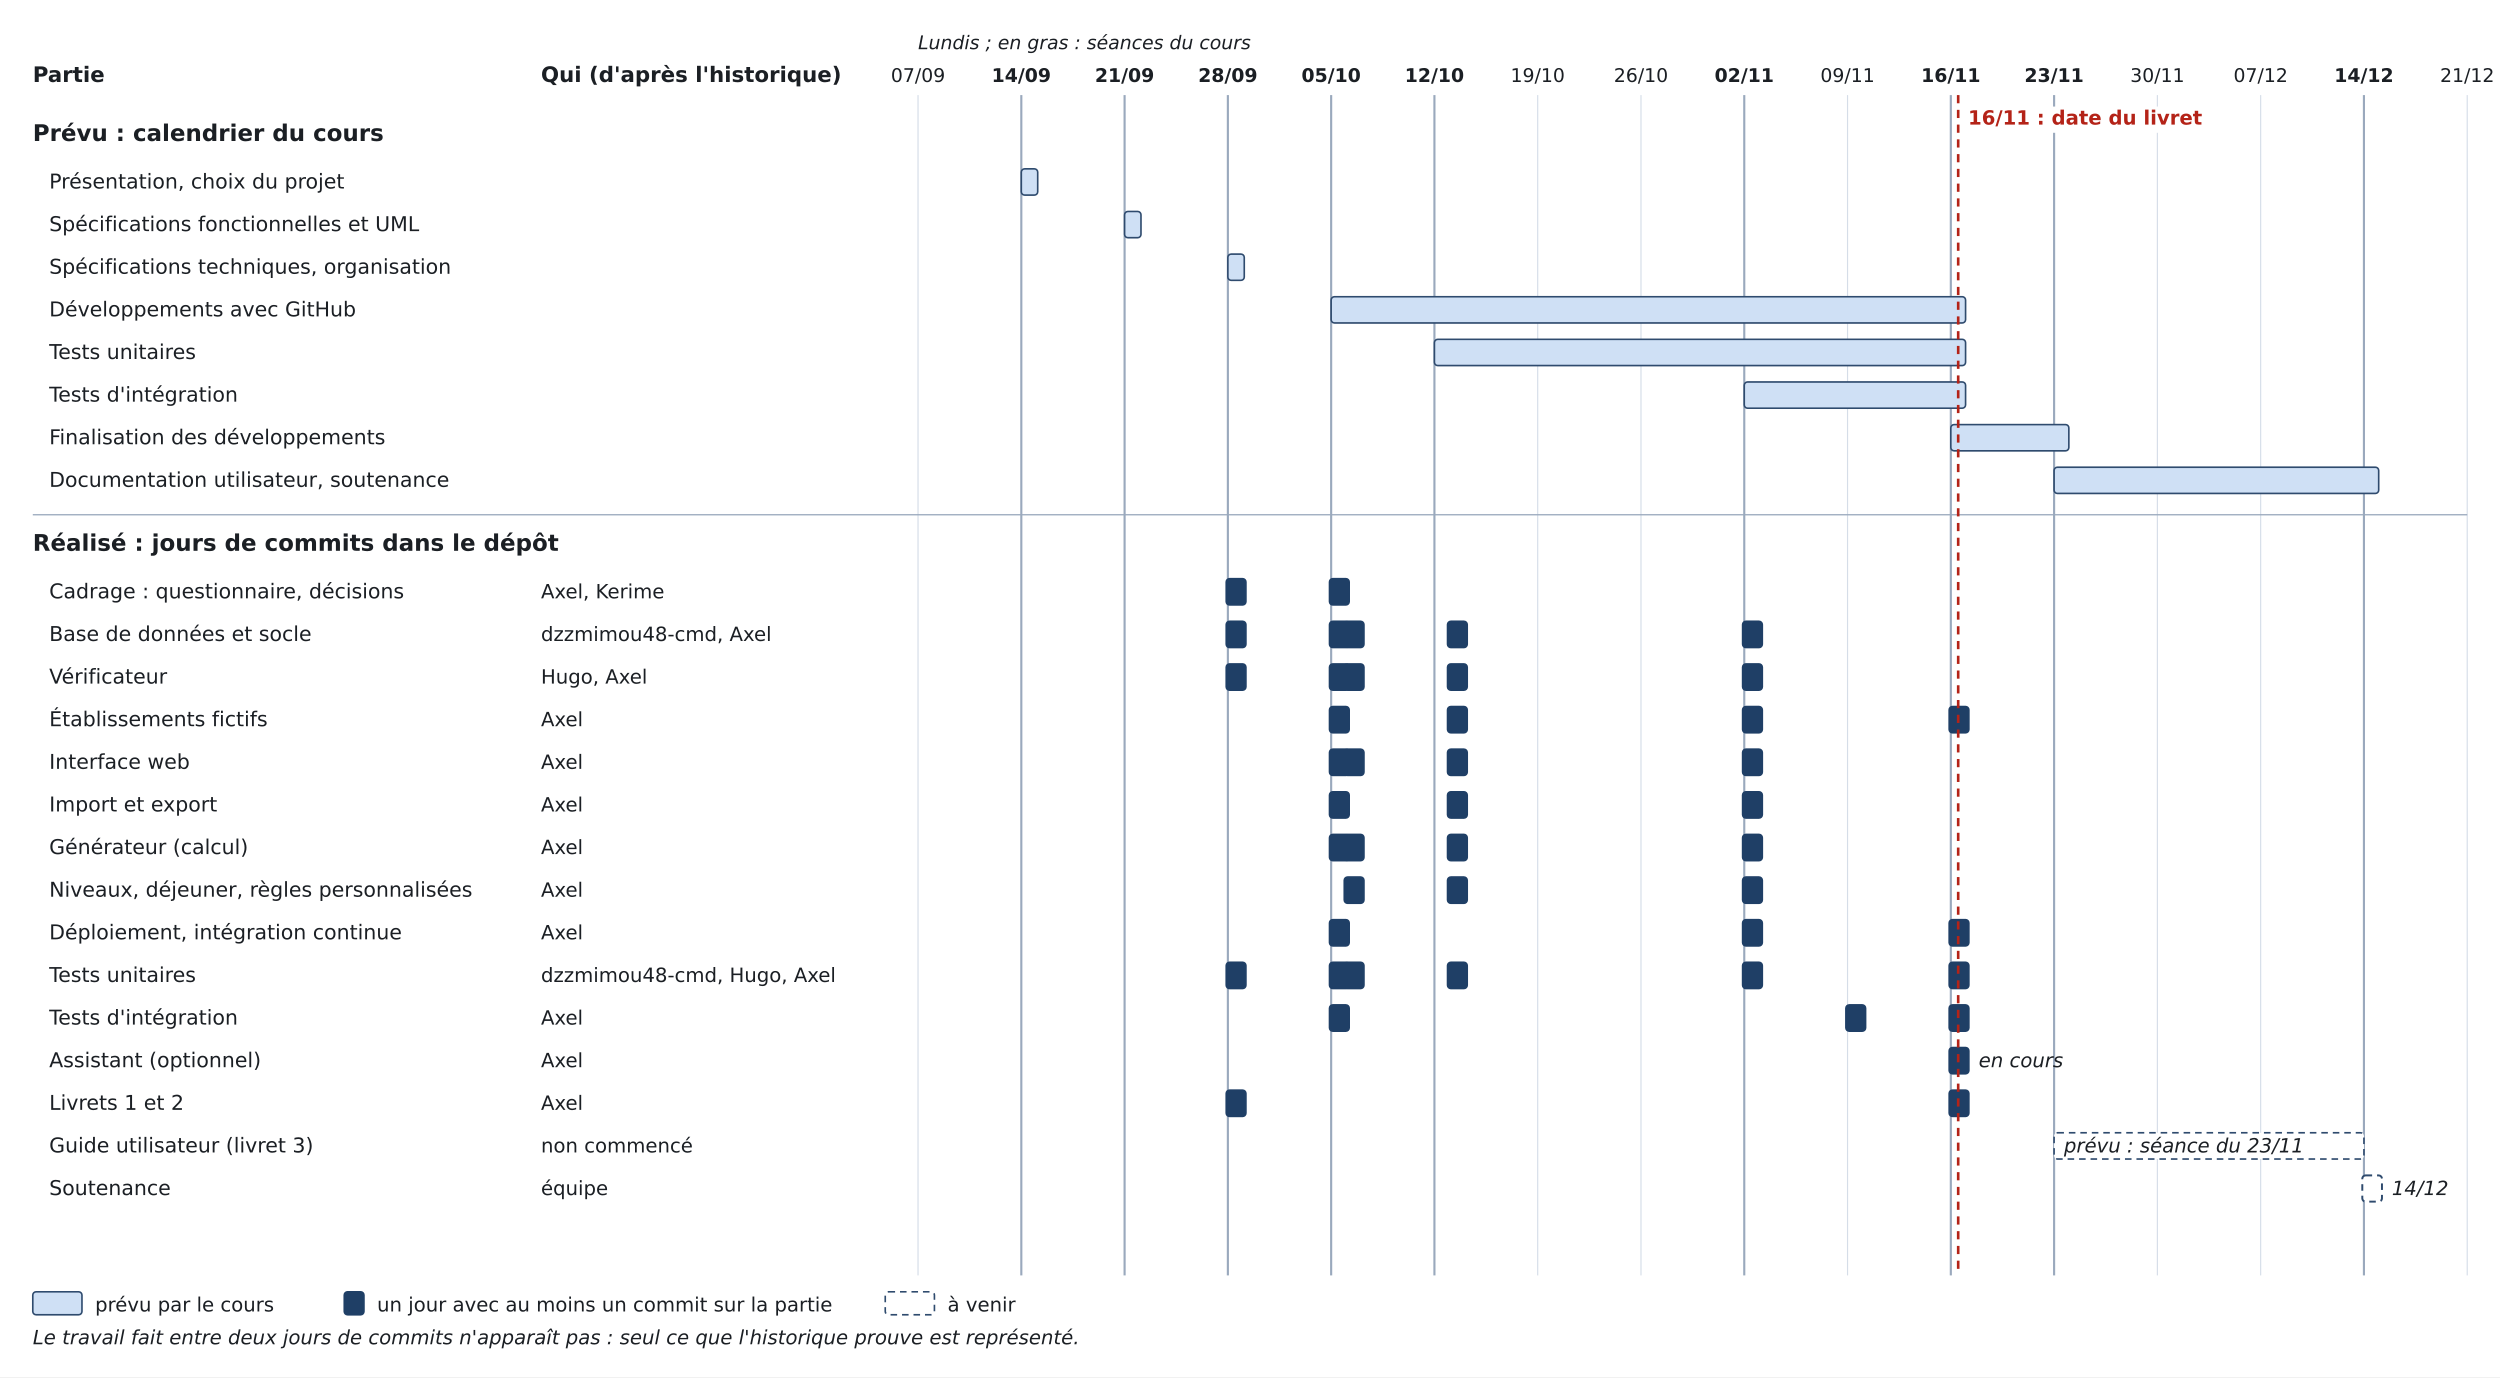
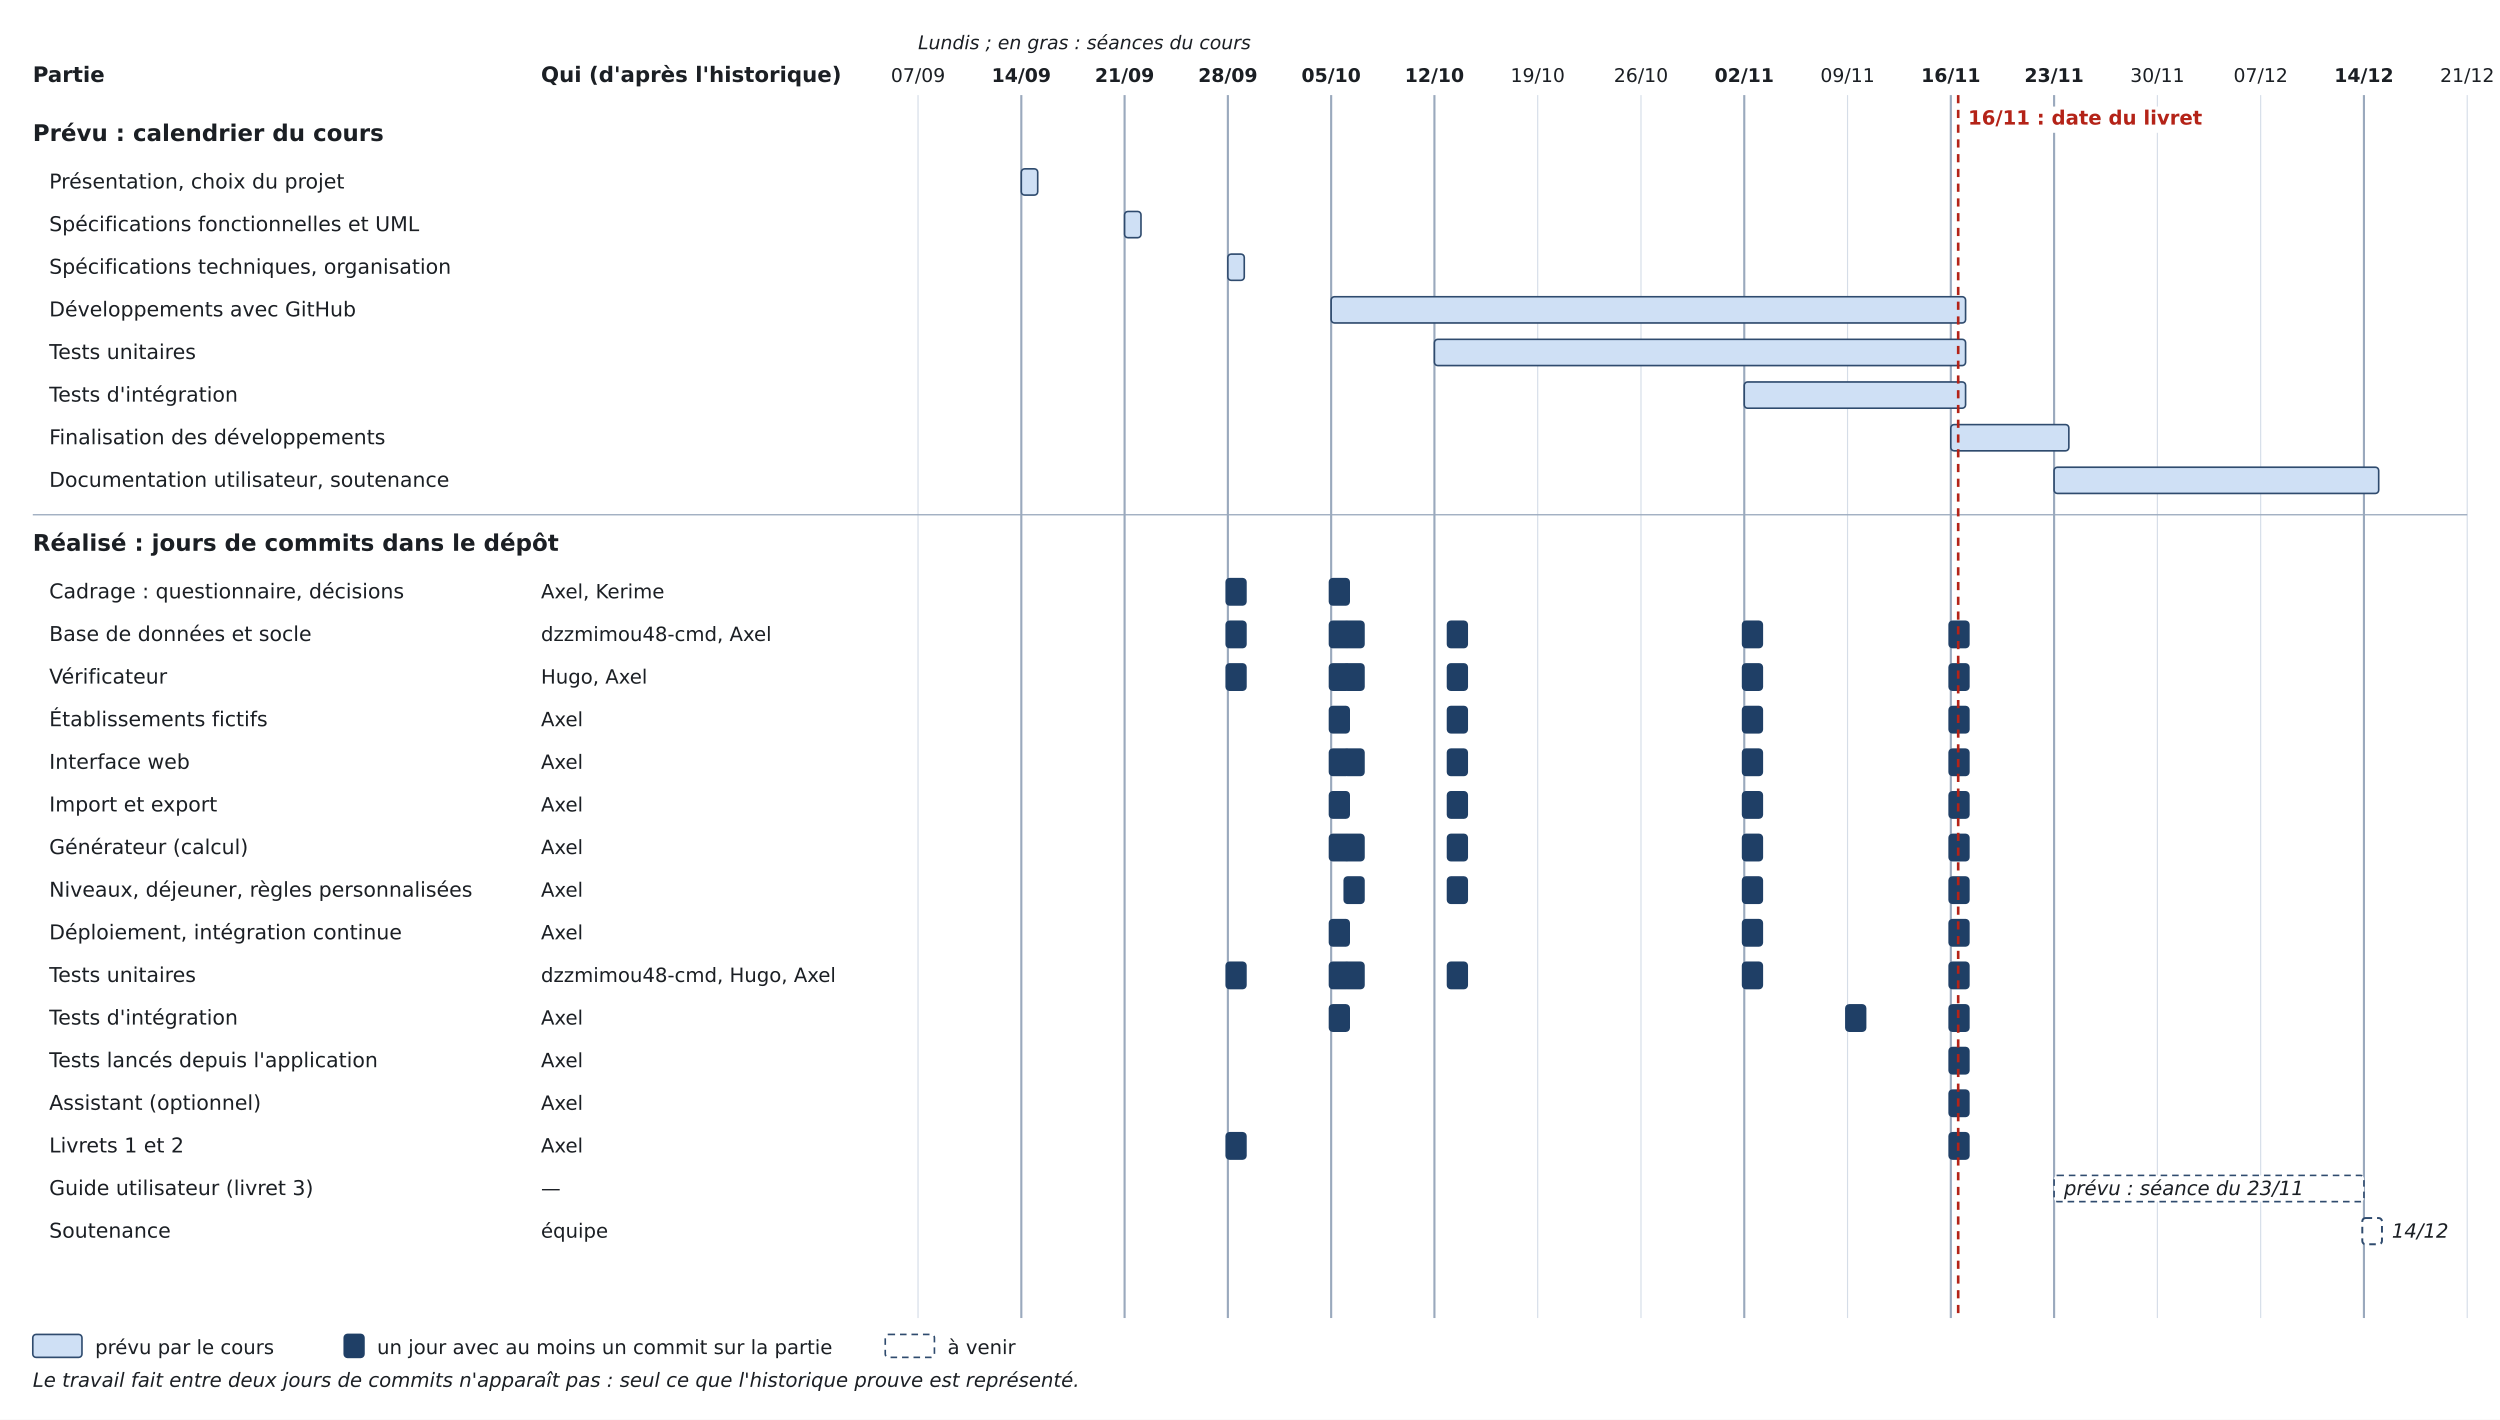
- <svg xmlns="http://www.w3.org/2000/svg" width="1525" height="840" viewBox="0 0 1525 840" font-family="Segoe UI, DejaVu Sans, Helvetica, Arial, sans-serif">
-   <rect x="0" y="0" width="1525" height="840" fill="#ffffff" />
-   <polyline points="560.0,58.0 560.0,778.0" fill="none" stroke="#d5dde8" stroke-width="0.7" />
+ <svg xmlns="http://www.w3.org/2000/svg" width="1525" height="866" viewBox="0 0 1525 866" font-family="Segoe UI, DejaVu Sans, Helvetica, Arial, sans-serif">
+   <rect x="0" y="0" width="1525" height="866" fill="#ffffff" />
+   <polyline points="560.0,58.0 560.0,804.0" fill="none" stroke="#d5dde8" stroke-width="0.7" />
  <text x="560.0" y="50.0" font-size="11.5" text-anchor="middle" fill="#1b1f24">07/09</text>
-   <polyline points="623.0,58.0 623.0,778.0" fill="none" stroke="#9aa9bd" stroke-width="1.3" />
+   <polyline points="623.0,58.0 623.0,804.0" fill="none" stroke="#9aa9bd" stroke-width="1.3" />
  <text x="623.0" y="50.0" font-size="11.5" text-anchor="middle" fill="#1b1f24" font-weight="700">14/09</text>
-   <polyline points="686.0,58.0 686.0,778.0" fill="none" stroke="#9aa9bd" stroke-width="1.3" />
+   <polyline points="686.0,58.0 686.0,804.0" fill="none" stroke="#9aa9bd" stroke-width="1.3" />
  <text x="686.0" y="50.0" font-size="11.5" text-anchor="middle" fill="#1b1f24" font-weight="700">21/09</text>
-   <polyline points="749.0,58.0 749.0,778.0" fill="none" stroke="#9aa9bd" stroke-width="1.3" />
+   <polyline points="749.0,58.0 749.0,804.0" fill="none" stroke="#9aa9bd" stroke-width="1.3" />
  <text x="749.0" y="50.0" font-size="11.5" text-anchor="middle" fill="#1b1f24" font-weight="700">28/09</text>
-   <polyline points="812.0,58.0 812.0,778.0" fill="none" stroke="#9aa9bd" stroke-width="1.3" />
+   <polyline points="812.0,58.0 812.0,804.0" fill="none" stroke="#9aa9bd" stroke-width="1.3" />
  <text x="812.0" y="50.0" font-size="11.5" text-anchor="middle" fill="#1b1f24" font-weight="700">05/10</text>
-   <polyline points="875.0,58.0 875.0,778.0" fill="none" stroke="#9aa9bd" stroke-width="1.3" />
+   <polyline points="875.0,58.0 875.0,804.0" fill="none" stroke="#9aa9bd" stroke-width="1.3" />
  <text x="875.0" y="50.0" font-size="11.5" text-anchor="middle" fill="#1b1f24" font-weight="700">12/10</text>
-   <polyline points="938.0,58.0 938.0,778.0" fill="none" stroke="#d5dde8" stroke-width="0.7" />
+   <polyline points="938.0,58.0 938.0,804.0" fill="none" stroke="#d5dde8" stroke-width="0.7" />
  <text x="938.0" y="50.0" font-size="11.5" text-anchor="middle" fill="#1b1f24">19/10</text>
-   <polyline points="1001.0,58.0 1001.0,778.0" fill="none" stroke="#d5dde8" stroke-width="0.7" />
+   <polyline points="1001.0,58.0 1001.0,804.0" fill="none" stroke="#d5dde8" stroke-width="0.7" />
  <text x="1001.0" y="50.0" font-size="11.5" text-anchor="middle" fill="#1b1f24">26/10</text>
-   <polyline points="1064.0,58.0 1064.0,778.0" fill="none" stroke="#9aa9bd" stroke-width="1.3" />
+   <polyline points="1064.0,58.0 1064.0,804.0" fill="none" stroke="#9aa9bd" stroke-width="1.3" />
  <text x="1064.0" y="50.0" font-size="11.5" text-anchor="middle" fill="#1b1f24" font-weight="700">02/11</text>
-   <polyline points="1127.0,58.0 1127.0,778.0" fill="none" stroke="#d5dde8" stroke-width="0.7" />
+   <polyline points="1127.0,58.0 1127.0,804.0" fill="none" stroke="#d5dde8" stroke-width="0.7" />
  <text x="1127.0" y="50.0" font-size="11.5" text-anchor="middle" fill="#1b1f24">09/11</text>
-   <polyline points="1190.0,58.0 1190.0,778.0" fill="none" stroke="#9aa9bd" stroke-width="1.3" />
+   <polyline points="1190.0,58.0 1190.0,804.0" fill="none" stroke="#9aa9bd" stroke-width="1.3" />
  <text x="1190.0" y="50.0" font-size="11.5" text-anchor="middle" fill="#1b1f24" font-weight="700">16/11</text>
-   <polyline points="1253.0,58.0 1253.0,778.0" fill="none" stroke="#9aa9bd" stroke-width="1.3" />
+   <polyline points="1253.0,58.0 1253.0,804.0" fill="none" stroke="#9aa9bd" stroke-width="1.3" />
  <text x="1253.0" y="50.0" font-size="11.5" text-anchor="middle" fill="#1b1f24" font-weight="700">23/11</text>
-   <polyline points="1316.0,58.0 1316.0,778.0" fill="none" stroke="#d5dde8" stroke-width="0.7" />
+   <polyline points="1316.0,58.0 1316.0,804.0" fill="none" stroke="#d5dde8" stroke-width="0.7" />
  <text x="1316.0" y="50.0" font-size="11.5" text-anchor="middle" fill="#1b1f24">30/11</text>
-   <polyline points="1379.0,58.0 1379.0,778.0" fill="none" stroke="#d5dde8" stroke-width="0.7" />
+   <polyline points="1379.0,58.0 1379.0,804.0" fill="none" stroke="#d5dde8" stroke-width="0.7" />
  <text x="1379.0" y="50.0" font-size="11.5" text-anchor="middle" fill="#1b1f24">07/12</text>
-   <polyline points="1442.0,58.0 1442.0,778.0" fill="none" stroke="#9aa9bd" stroke-width="1.3" />
+   <polyline points="1442.0,58.0 1442.0,804.0" fill="none" stroke="#9aa9bd" stroke-width="1.3" />
  <text x="1442.0" y="50.0" font-size="11.5" text-anchor="middle" fill="#1b1f24" font-weight="700">14/12</text>
-   <polyline points="1505.0,58.0 1505.0,778.0" fill="none" stroke="#d5dde8" stroke-width="0.7" />
+   <polyline points="1505.0,58.0 1505.0,804.0" fill="none" stroke="#d5dde8" stroke-width="0.7" />
  <text x="1505.0" y="50.0" font-size="11.5" text-anchor="middle" fill="#1b1f24">21/12</text>
  <text x="20.0" y="50.0" font-size="13" text-anchor="start" fill="#1b1f24" font-weight="700">Partie</text>
  <text x="330.0" y="50.0" font-size="13" text-anchor="start" fill="#1b1f24" font-weight="700">Qui (d'après l'historique)</text>
  <text x="560.0" y="30.0" font-size="11.5" text-anchor="start" fill="#1b1f24" font-style="italic">Lundis ; en gras : séances du cours</text>
  <text x="20.0" y="86.0" font-size="14" text-anchor="start" fill="#1b1f24" font-weight="700">Prévu : calendrier du cours</text>
  <text x="30.0" y="115.0" font-size="12.5" text-anchor="start" fill="#1b1f24">Présentation, choix du projet</text>
  <rect x="623.0" y="103" width="10" height="16" rx="2" fill="#cfe0f5" stroke="#2f4b6e" stroke-width="1.0" />
  <text x="30.0" y="141.0" font-size="12.5" text-anchor="start" fill="#1b1f24">Spécifications fonctionnelles et UML</text>
  <rect x="686.0" y="129" width="10" height="16" rx="2" fill="#cfe0f5" stroke="#2f4b6e" stroke-width="1.0" />
  <text x="30.0" y="167.0" font-size="12.5" text-anchor="start" fill="#1b1f24">Spécifications techniques, organisation</text>
  <rect x="749.0" y="155" width="10" height="16" rx="2" fill="#cfe0f5" stroke="#2f4b6e" stroke-width="1.0" />
  <text x="30.0" y="193.0" font-size="12.5" text-anchor="start" fill="#1b1f24">Développements avec GitHub</text>
  <rect x="812.0" y="181" width="387.0" height="16" rx="2" fill="#cfe0f5" stroke="#2f4b6e" stroke-width="1.0" />
  <text x="30.0" y="219.0" font-size="12.5" text-anchor="start" fill="#1b1f24">Tests unitaires</text>
  <rect x="875.0" y="207" width="324.0" height="16" rx="2" fill="#cfe0f5" stroke="#2f4b6e" stroke-width="1.0" />
  <text x="30.0" y="245.0" font-size="12.5" text-anchor="start" fill="#1b1f24">Tests d'intégration</text>
  <rect x="1064.0" y="233" width="135.0" height="16" rx="2" fill="#cfe0f5" stroke="#2f4b6e" stroke-width="1.0" />
  <text x="30.0" y="271.0" font-size="12.5" text-anchor="start" fill="#1b1f24">Finalisation des développements</text>
  <rect x="1190.0" y="259" width="72.0" height="16" rx="2" fill="#cfe0f5" stroke="#2f4b6e" stroke-width="1.0" />
  <text x="30.0" y="297.0" font-size="12.5" text-anchor="start" fill="#1b1f24">Documentation utilisateur, soutenance</text>
  <rect x="1253.0" y="285" width="198.0" height="16" rx="2" fill="#cfe0f5" stroke="#2f4b6e" stroke-width="1.0" />
  <polyline points="20.0,314.0 1505.0,314.0" fill="none" stroke="#9aa9bd" stroke-width="0.8" />
  <text x="20.0" y="336.0" font-size="14" text-anchor="start" fill="#1b1f24" font-weight="700">Réalisé : jours de commits dans le dépôt</text>
  <text x="30.0" y="365.0" font-size="12.5" text-anchor="start" fill="#1b1f24">Cadrage : questionnaire, décisions</text>
  <text x="330.0" y="365.0" font-size="12" text-anchor="start" fill="#1b1f24">Axel, Kerime</text>
  <rect x="748.0" y="353" width="12.0" height="16" rx="2" fill="#1f3f66" stroke="#1f3f66" stroke-width="1.0" />
  <rect x="811.0" y="353" width="12.0" height="16" rx="2" fill="#1f3f66" stroke="#1f3f66" stroke-width="1.0" />
  <text x="30.0" y="391.0" font-size="12.5" text-anchor="start" fill="#1b1f24">Base de données et socle</text>
  <text x="330.0" y="391.0" font-size="12" text-anchor="start" fill="#1b1f24">dzzmimou48-cmd, Axel</text>
  <rect x="748.0" y="379" width="12.0" height="16" rx="2" fill="#1f3f66" stroke="#1f3f66" stroke-width="1.0" />
  <rect x="811.0" y="379" width="12.0" height="16" rx="2" fill="#1f3f66" stroke="#1f3f66" stroke-width="1.0" />
  <rect x="820.0" y="379" width="12.0" height="16" rx="2" fill="#1f3f66" stroke="#1f3f66" stroke-width="1.0" />
  <rect x="883.0" y="379" width="12.0" height="16" rx="2" fill="#1f3f66" stroke="#1f3f66" stroke-width="1.0" />
  <rect x="1063.0" y="379" width="12.0" height="16" rx="2" fill="#1f3f66" stroke="#1f3f66" stroke-width="1.0" />
+   <rect x="1189.0" y="379" width="12.0" height="16" rx="2" fill="#1f3f66" stroke="#1f3f66" stroke-width="1.0" />
  <text x="30.0" y="417.0" font-size="12.5" text-anchor="start" fill="#1b1f24">Vérificateur</text>
  <text x="330.0" y="417.0" font-size="12" text-anchor="start" fill="#1b1f24">Hugo, Axel</text>
  <rect x="748.0" y="405" width="12.0" height="16" rx="2" fill="#1f3f66" stroke="#1f3f66" stroke-width="1.0" />
  <rect x="811.0" y="405" width="12.0" height="16" rx="2" fill="#1f3f66" stroke="#1f3f66" stroke-width="1.0" />
  <rect x="820.0" y="405" width="12.0" height="16" rx="2" fill="#1f3f66" stroke="#1f3f66" stroke-width="1.0" />
  <rect x="883.0" y="405" width="12.0" height="16" rx="2" fill="#1f3f66" stroke="#1f3f66" stroke-width="1.0" />
  <rect x="1063.0" y="405" width="12.0" height="16" rx="2" fill="#1f3f66" stroke="#1f3f66" stroke-width="1.0" />
+   <rect x="1189.0" y="405" width="12.0" height="16" rx="2" fill="#1f3f66" stroke="#1f3f66" stroke-width="1.0" />
  <text x="30.0" y="443.0" font-size="12.5" text-anchor="start" fill="#1b1f24">Établissements fictifs</text>
  <text x="330.0" y="443.0" font-size="12" text-anchor="start" fill="#1b1f24">Axel</text>
  <rect x="811.0" y="431" width="12.0" height="16" rx="2" fill="#1f3f66" stroke="#1f3f66" stroke-width="1.0" />
  <rect x="883.0" y="431" width="12.0" height="16" rx="2" fill="#1f3f66" stroke="#1f3f66" stroke-width="1.0" />
  <rect x="1063.0" y="431" width="12.0" height="16" rx="2" fill="#1f3f66" stroke="#1f3f66" stroke-width="1.0" />
  <rect x="1189.0" y="431" width="12.0" height="16" rx="2" fill="#1f3f66" stroke="#1f3f66" stroke-width="1.0" />
  <text x="30.0" y="469.0" font-size="12.5" text-anchor="start" fill="#1b1f24">Interface web</text>
  <text x="330.0" y="469.0" font-size="12" text-anchor="start" fill="#1b1f24">Axel</text>
  <rect x="811.0" y="457" width="12.0" height="16" rx="2" fill="#1f3f66" stroke="#1f3f66" stroke-width="1.0" />
  <rect x="820.0" y="457" width="12.0" height="16" rx="2" fill="#1f3f66" stroke="#1f3f66" stroke-width="1.0" />
  <rect x="883.0" y="457" width="12.0" height="16" rx="2" fill="#1f3f66" stroke="#1f3f66" stroke-width="1.0" />
  <rect x="1063.0" y="457" width="12.0" height="16" rx="2" fill="#1f3f66" stroke="#1f3f66" stroke-width="1.0" />
+   <rect x="1189.0" y="457" width="12.0" height="16" rx="2" fill="#1f3f66" stroke="#1f3f66" stroke-width="1.0" />
  <text x="30.0" y="495.0" font-size="12.5" text-anchor="start" fill="#1b1f24">Import et export</text>
  <text x="330.0" y="495.0" font-size="12" text-anchor="start" fill="#1b1f24">Axel</text>
  <rect x="811.0" y="483" width="12.0" height="16" rx="2" fill="#1f3f66" stroke="#1f3f66" stroke-width="1.0" />
  <rect x="883.0" y="483" width="12.0" height="16" rx="2" fill="#1f3f66" stroke="#1f3f66" stroke-width="1.0" />
  <rect x="1063.0" y="483" width="12.0" height="16" rx="2" fill="#1f3f66" stroke="#1f3f66" stroke-width="1.0" />
+   <rect x="1189.0" y="483" width="12.0" height="16" rx="2" fill="#1f3f66" stroke="#1f3f66" stroke-width="1.0" />
  <text x="30.0" y="521.0" font-size="12.5" text-anchor="start" fill="#1b1f24">Générateur (calcul)</text>
  <text x="330.0" y="521.0" font-size="12" text-anchor="start" fill="#1b1f24">Axel</text>
  <rect x="811.0" y="509" width="12.0" height="16" rx="2" fill="#1f3f66" stroke="#1f3f66" stroke-width="1.0" />
  <rect x="820.0" y="509" width="12.0" height="16" rx="2" fill="#1f3f66" stroke="#1f3f66" stroke-width="1.0" />
  <rect x="883.0" y="509" width="12.0" height="16" rx="2" fill="#1f3f66" stroke="#1f3f66" stroke-width="1.0" />
  <rect x="1063.0" y="509" width="12.0" height="16" rx="2" fill="#1f3f66" stroke="#1f3f66" stroke-width="1.0" />
+   <rect x="1189.0" y="509" width="12.0" height="16" rx="2" fill="#1f3f66" stroke="#1f3f66" stroke-width="1.0" />
  <text x="30.0" y="547.0" font-size="12.5" text-anchor="start" fill="#1b1f24">Niveaux, déjeuner, règles personnalisées</text>
  <text x="330.0" y="547.0" font-size="12" text-anchor="start" fill="#1b1f24">Axel</text>
  <rect x="820.0" y="535" width="12.0" height="16" rx="2" fill="#1f3f66" stroke="#1f3f66" stroke-width="1.0" />
  <rect x="883.0" y="535" width="12.0" height="16" rx="2" fill="#1f3f66" stroke="#1f3f66" stroke-width="1.0" />
  <rect x="1063.0" y="535" width="12.0" height="16" rx="2" fill="#1f3f66" stroke="#1f3f66" stroke-width="1.0" />
+   <rect x="1189.0" y="535" width="12.0" height="16" rx="2" fill="#1f3f66" stroke="#1f3f66" stroke-width="1.0" />
  <text x="30.0" y="573.0" font-size="12.5" text-anchor="start" fill="#1b1f24">Déploiement, intégration continue</text>
  <text x="330.0" y="573.0" font-size="12" text-anchor="start" fill="#1b1f24">Axel</text>
  <rect x="811.0" y="561" width="12.0" height="16" rx="2" fill="#1f3f66" stroke="#1f3f66" stroke-width="1.0" />
  <rect x="1063.0" y="561" width="12.0" height="16" rx="2" fill="#1f3f66" stroke="#1f3f66" stroke-width="1.0" />
  <rect x="1189.0" y="561" width="12.0" height="16" rx="2" fill="#1f3f66" stroke="#1f3f66" stroke-width="1.0" />
  <text x="30.0" y="599.0" font-size="12.5" text-anchor="start" fill="#1b1f24">Tests unitaires</text>
  <text x="330.0" y="599.0" font-size="12" text-anchor="start" fill="#1b1f24">dzzmimou48-cmd, Hugo, Axel</text>
  <rect x="748.0" y="587" width="12.0" height="16" rx="2" fill="#1f3f66" stroke="#1f3f66" stroke-width="1.0" />
  <rect x="811.0" y="587" width="12.0" height="16" rx="2" fill="#1f3f66" stroke="#1f3f66" stroke-width="1.0" />
  <rect x="820.0" y="587" width="12.0" height="16" rx="2" fill="#1f3f66" stroke="#1f3f66" stroke-width="1.0" />
  <rect x="883.0" y="587" width="12.0" height="16" rx="2" fill="#1f3f66" stroke="#1f3f66" stroke-width="1.0" />
  <rect x="1063.0" y="587" width="12.0" height="16" rx="2" fill="#1f3f66" stroke="#1f3f66" stroke-width="1.0" />
  <rect x="1189.0" y="587" width="12.0" height="16" rx="2" fill="#1f3f66" stroke="#1f3f66" stroke-width="1.0" />
  <text x="30.0" y="625.0" font-size="12.5" text-anchor="start" fill="#1b1f24">Tests d'intégration</text>
  <text x="330.0" y="625.0" font-size="12" text-anchor="start" fill="#1b1f24">Axel</text>
  <rect x="811.0" y="613" width="12.0" height="16" rx="2" fill="#1f3f66" stroke="#1f3f66" stroke-width="1.0" />
  <rect x="1126.0" y="613" width="12.0" height="16" rx="2" fill="#1f3f66" stroke="#1f3f66" stroke-width="1.0" />
  <rect x="1189.0" y="613" width="12.0" height="16" rx="2" fill="#1f3f66" stroke="#1f3f66" stroke-width="1.0" />
-   <text x="30.0" y="651.0" font-size="12.5" text-anchor="start" fill="#1b1f24">Assistant (optionnel)</text>
+   <text x="30.0" y="651.0" font-size="12.5" text-anchor="start" fill="#1b1f24">Tests lancés depuis l'application</text>
  <text x="330.0" y="651.0" font-size="12" text-anchor="start" fill="#1b1f24">Axel</text>
  <rect x="1189.0" y="639" width="12.0" height="16" rx="2" fill="#1f3f66" stroke="#1f3f66" stroke-width="1.0" />
-   <text x="1207.0" y="651.0" font-size="12" text-anchor="start" fill="#1b1f24" font-style="italic">en cours</text>
-   <text x="30.0" y="677.0" font-size="12.5" text-anchor="start" fill="#1b1f24">Livrets 1 et 2</text>
+   <text x="30.0" y="677.0" font-size="12.5" text-anchor="start" fill="#1b1f24">Assistant (optionnel)</text>
  <text x="330.0" y="677.0" font-size="12" text-anchor="start" fill="#1b1f24">Axel</text>
-   <rect x="748.0" y="665" width="12.0" height="16" rx="2" fill="#1f3f66" stroke="#1f3f66" stroke-width="1.0" />
  <rect x="1189.0" y="665" width="12.0" height="16" rx="2" fill="#1f3f66" stroke="#1f3f66" stroke-width="1.0" />
-   <text x="30.0" y="703.0" font-size="12.5" text-anchor="start" fill="#1b1f24">Guide utilisateur (livret 3)</text>
-   <text x="330.0" y="703.0" font-size="12" text-anchor="start" fill="#1b1f24">non commencé</text>
-   <rect x="1253.0" y="691" width="189.0" height="16" rx="2" fill="#ffffff" stroke="#2f4b6e" stroke-width="1.0" stroke-dasharray="4,3" />
-   <text x="1259.0" y="703.0" font-size="12" text-anchor="start" fill="#1b1f24" font-style="italic">prévu : séance du 23/11</text>
-   <text x="30.0" y="729.0" font-size="12.5" text-anchor="start" fill="#1b1f24">Soutenance</text>
-   <text x="330.0" y="729.0" font-size="12" text-anchor="start" fill="#1b1f24">équipe</text>
-   <rect x="1441.0" y="717" width="12.0" height="16" rx="2" fill="#ffffff" stroke="#2f4b6e" stroke-width="1.2" stroke-dasharray="4,3" />
-   <text x="1459.0" y="729.0" font-size="12" text-anchor="start" fill="#1b1f24" font-style="italic">14/12</text>
-   <polyline points="1194.5,58.0 1194.5,778.0" fill="none" stroke="#b42318" stroke-width="1.6" stroke-dasharray="5,4" />
+   <text x="30.0" y="703.0" font-size="12.5" text-anchor="start" fill="#1b1f24">Livrets 1 et 2</text>
+   <text x="330.0" y="703.0" font-size="12" text-anchor="start" fill="#1b1f24">Axel</text>
+   <rect x="748.0" y="691" width="12.0" height="16" rx="2" fill="#1f3f66" stroke="#1f3f66" stroke-width="1.0" />
+   <rect x="1189.0" y="691" width="12.0" height="16" rx="2" fill="#1f3f66" stroke="#1f3f66" stroke-width="1.0" />
+   <text x="30.0" y="729.0" font-size="12.5" text-anchor="start" fill="#1b1f24">Guide utilisateur (livret 3)</text>
+   <text x="330.0" y="729.0" font-size="12" text-anchor="start" fill="#1b1f24">—</text>
+   <rect x="1253.0" y="717" width="189.0" height="16" rx="2" fill="#ffffff" stroke="#2f4b6e" stroke-width="1.0" stroke-dasharray="4,3" />
+   <text x="1259.0" y="729.0" font-size="12" text-anchor="start" fill="#1b1f24" font-style="italic">prévu : séance du 23/11</text>
+   <text x="30.0" y="755.0" font-size="12.5" text-anchor="start" fill="#1b1f24">Soutenance</text>
+   <text x="330.0" y="755.0" font-size="12" text-anchor="start" fill="#1b1f24">équipe</text>
+   <rect x="1441.0" y="743" width="12.0" height="16" rx="2" fill="#ffffff" stroke="#2f4b6e" stroke-width="1.2" stroke-dasharray="4,3" />
+   <text x="1459.0" y="755.0" font-size="12" text-anchor="start" fill="#1b1f24" font-style="italic">14/12</text>
+   <polyline points="1194.5,58.0 1194.5,804.0" fill="none" stroke="#b42318" stroke-width="1.6" stroke-dasharray="5,4" />
  <rect x="1197.5" y="65.0" width="164.4" height="16.0" fill="#ffffff" />
  <text x="1200.5" y="76.0" font-size="12" text-anchor="start" fill="#b42318" font-weight="700">16/11 : date du livret</text>
-   <rect x="20" y="788" width="30" height="14" rx="2" fill="#cfe0f5" stroke="#2f4b6e" stroke-width="1.0" />
-   <text x="58.0" y="800.0" font-size="12" text-anchor="start" fill="#1b1f24">prévu par le cours</text>
-   <rect x="210" y="788" width="12" height="14" rx="2" fill="#1f3f66" stroke="#1f3f66" stroke-width="1.0" />
-   <text x="230.0" y="800.0" font-size="12" text-anchor="start" fill="#1b1f24">un jour avec au moins un commit sur la partie</text>
-   <rect x="540" y="788" width="30" height="14" rx="2" fill="#ffffff" stroke="#2f4b6e" stroke-width="1.0" stroke-dasharray="4,3" />
-   <text x="578.0" y="800.0" font-size="12" text-anchor="start" fill="#1b1f24">à venir</text>
-   <text x="20.0" y="820.0" font-size="12" text-anchor="start" fill="#1b1f24" font-style="italic">Le travail fait entre deux jours de commits n'apparaît pas : seul ce que l'historique prouve est représenté.</text>
+   <rect x="20" y="814" width="30" height="14" rx="2" fill="#cfe0f5" stroke="#2f4b6e" stroke-width="1.0" />
+   <text x="58.0" y="826.0" font-size="12" text-anchor="start" fill="#1b1f24">prévu par le cours</text>
+   <rect x="210" y="814" width="12" height="14" rx="2" fill="#1f3f66" stroke="#1f3f66" stroke-width="1.0" />
+   <text x="230.0" y="826.0" font-size="12" text-anchor="start" fill="#1b1f24">un jour avec au moins un commit sur la partie</text>
+   <rect x="540" y="814" width="30" height="14" rx="2" fill="#ffffff" stroke="#2f4b6e" stroke-width="1.0" stroke-dasharray="4,3" />
+   <text x="578.0" y="826.0" font-size="12" text-anchor="start" fill="#1b1f24">à venir</text>
+   <text x="20.0" y="846.0" font-size="12" text-anchor="start" fill="#1b1f24" font-style="italic">Le travail fait entre deux jours de commits n'apparaît pas : seul ce que l'historique prouve est représenté.</text>
</svg>
